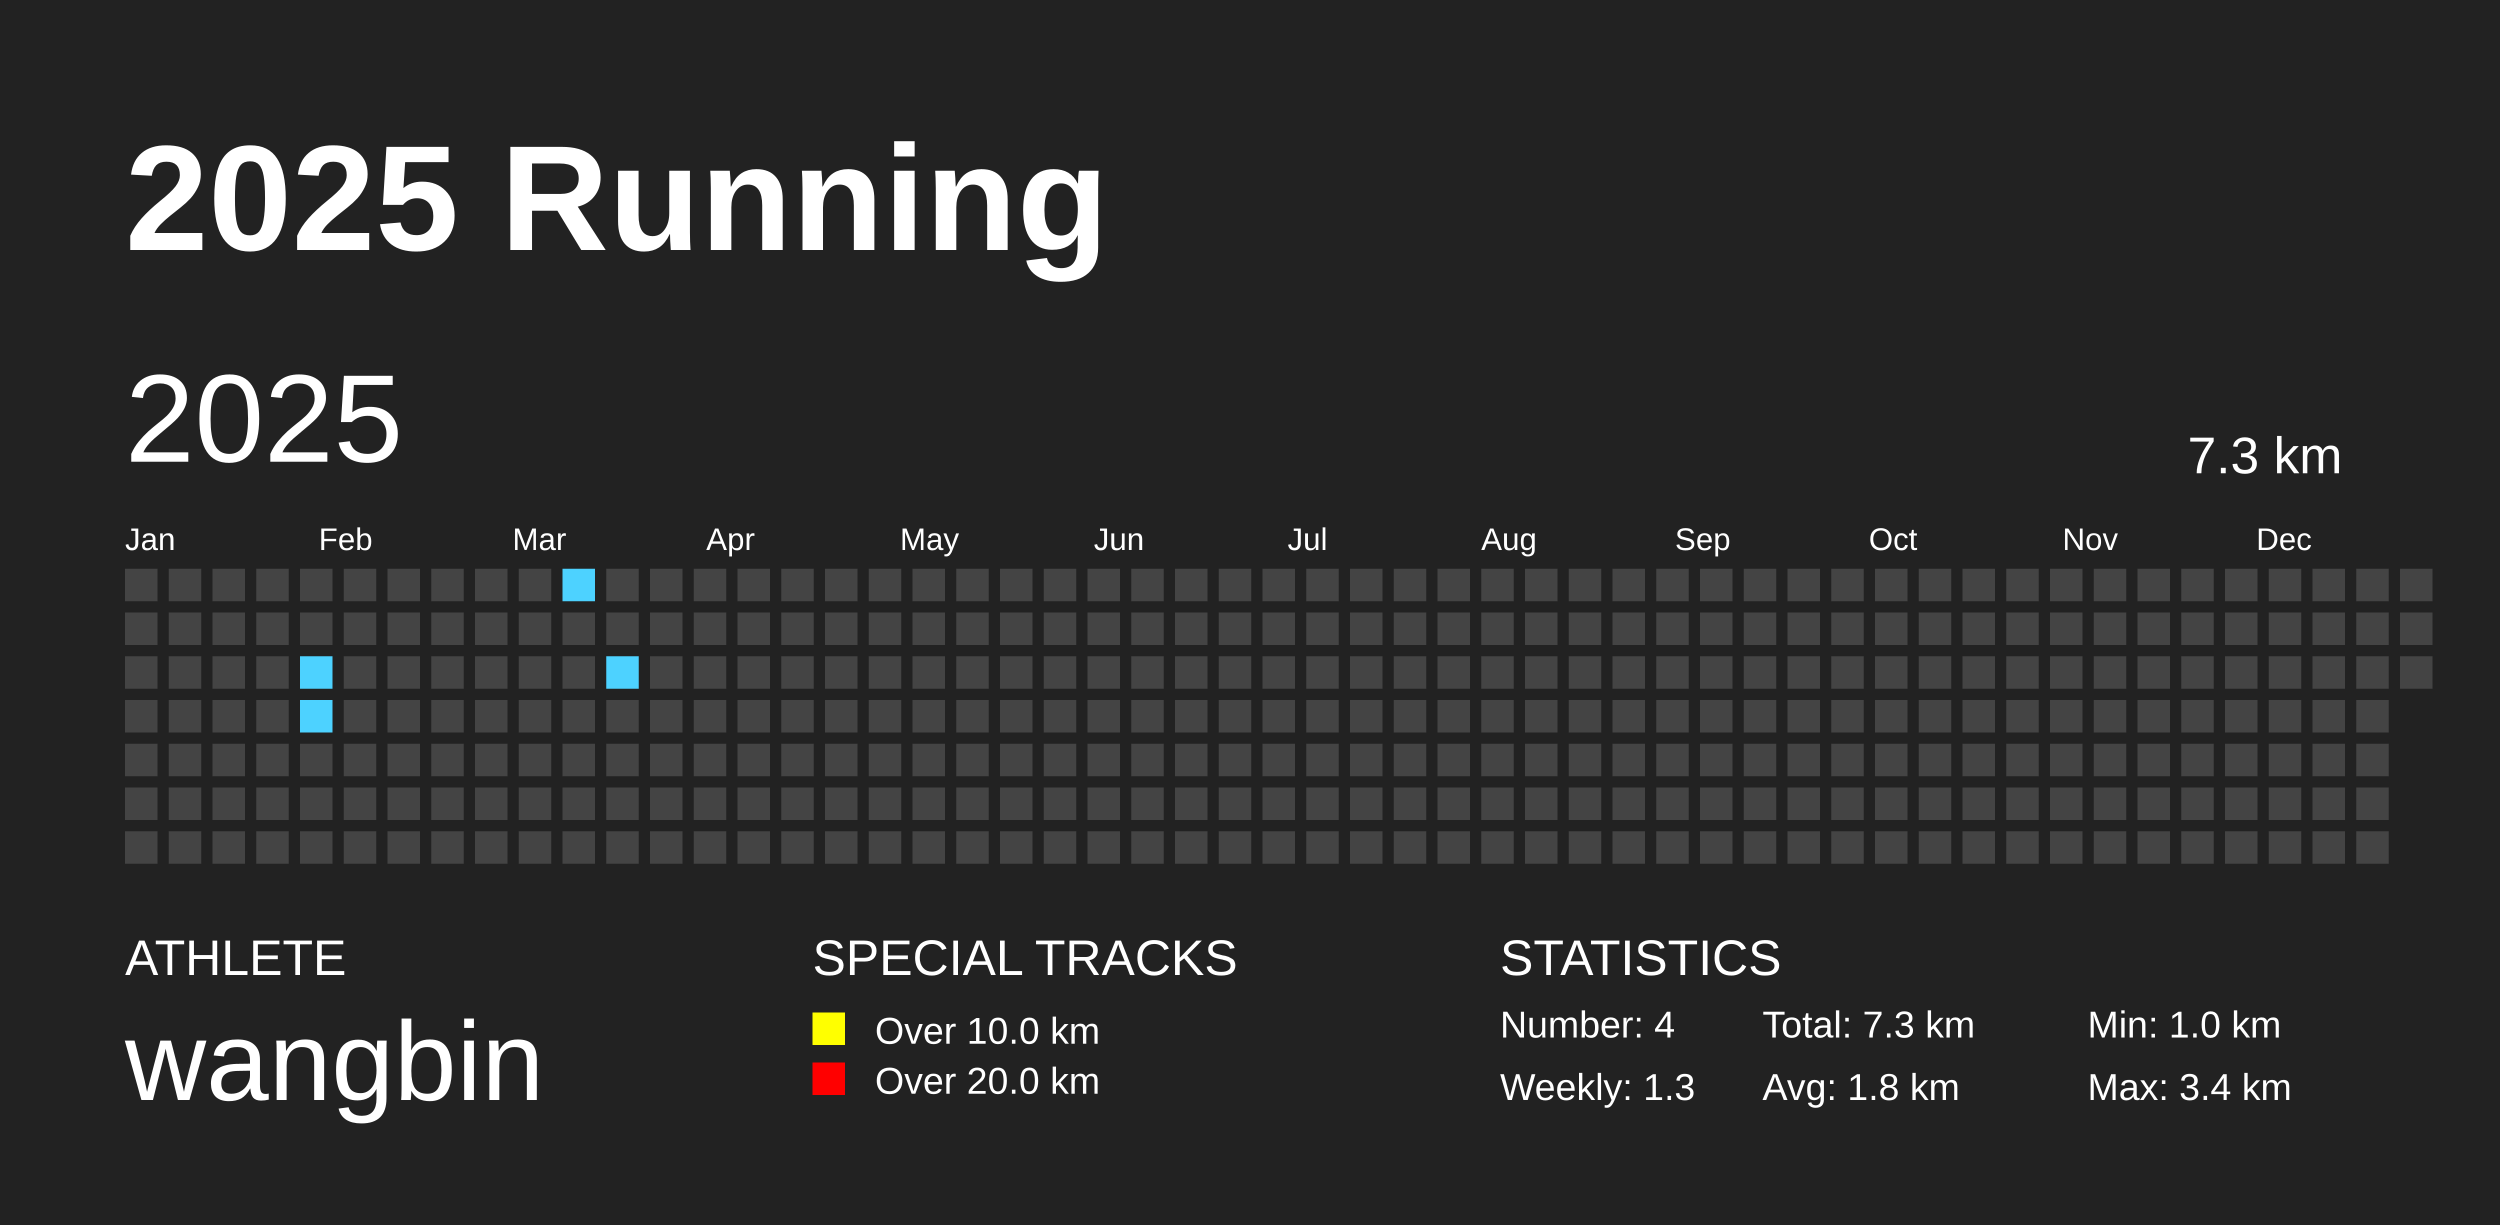
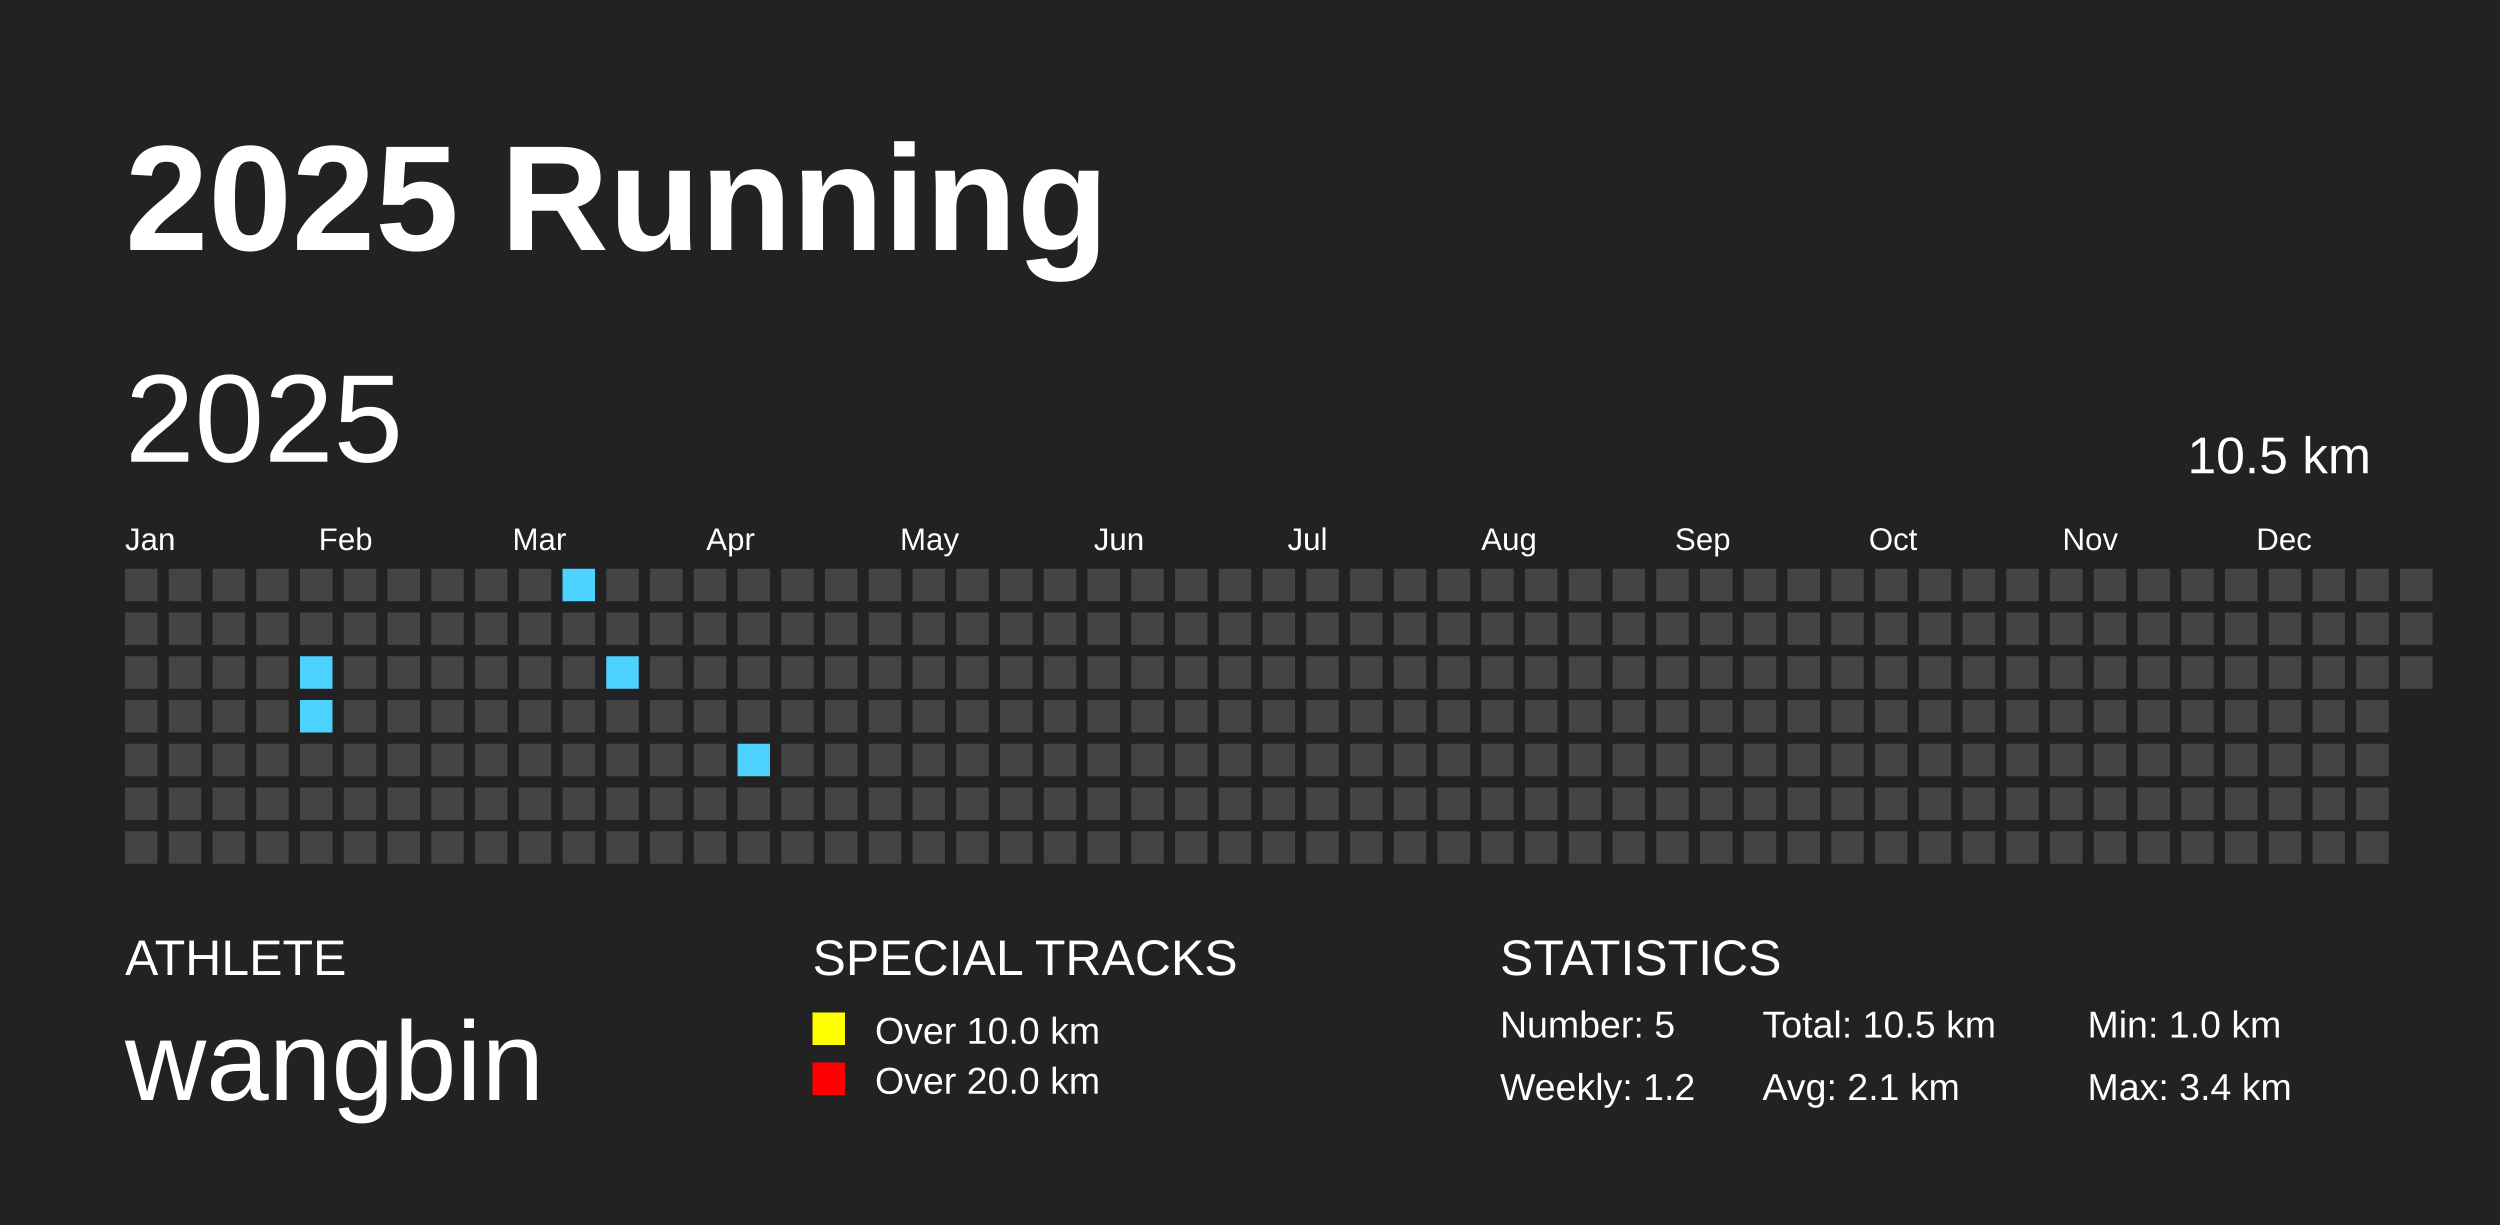
<svg xmlns="http://www.w3.org/2000/svg" baseProfile="full" height="98mm" version="1.1" viewBox="0,0,200,98" width="200mm">
  <defs />
  <rect fill="#222222" height="98" width="200" x="0" y="0" />
  <text fill="#FFFFFF" style="font-size:12px; font-family:Arial; font-weight:bold;" x="10" y="20">2025 Running</text>
  <text fill="#FFFFFF" style="font-size:4px; font-family:Arial" x="10" y="78">ATHLETE</text>
  <text fill="#FFFFFF" style="font-size:9px; font-family:Arial" x="10" y="88">wangbin</text>
  <text fill="#FFFFFF" style="font-size:4px; font-family:Arial" x="65" y="78">SPECIAL TRACKS</text>
  <rect fill="yellow" height="2.6" width="2.6" x="65" y="81" />
  <text fill="#FFFFFF" style="font-size:3px; font-family:Arial" x="70" y="83.5">Over 10.0 km</text>
  <rect fill="red" height="2.6" width="2.6" x="65" y="85" />
  <text fill="#FFFFFF" style="font-size:3px; font-family:Arial" x="70" y="87.5">Over 20.0 km</text>
  <text fill="#FFFFFF" style="font-size:4px; font-family:Arial" x="120" y="78">STATISTICS</text>
-   <text fill="#FFFFFF" style="font-size:3px; font-family:Arial" x="120" y="83">Number: 4</text>
-   <text fill="#FFFFFF" style="font-size:3px; font-family:Arial" x="120" y="88">Weekly: 1.3</text>
-   <text fill="#FFFFFF" style="font-size:3px; font-family:Arial" x="141" y="83">Total: 7.3 km</text>
-   <text fill="#FFFFFF" style="font-size:3px; font-family:Arial" x="141" y="88">Avg: 1.8 km</text>
+   <text fill="#FFFFFF" style="font-size:3px; font-family:Arial" x="120" y="83">Number: 5</text>
+   <text fill="#FFFFFF" style="font-size:3px; font-family:Arial" x="120" y="88">Weekly: 1.2</text>
+   <text fill="#FFFFFF" style="font-size:3px; font-family:Arial" x="141" y="83">Total: 10.5 km</text>
+   <text fill="#FFFFFF" style="font-size:3px; font-family:Arial" x="141" y="88">Avg: 2.1 km</text>
  <text fill="#FFFFFF" style="font-size:3px; font-family:Arial" x="167" y="83">Min: 1.0 km</text>
  <text fill="#FFFFFF" style="font-size:3px; font-family:Arial" x="167" y="88">Max: 3.4 km</text>
  <text dominant-baseline="hanging" fill="#FFFFFF" style="font-size:10.0px; font-family:Arial;" x="10" y="30">2025</text>
-   <text dominant-baseline="hanging" fill="#FFFFFF" style="font-size:4.125px; font-family:Arial;" x="175" y="35">7.3 km</text>
+   <text dominant-baseline="hanging" fill="#FFFFFF" style="font-size:4.125px; font-family:Arial;" x="175" y="35">10.5 km</text>
  <text fill="#FFFFFF" style="font-size:2.5px; font-family:Arial" x="10.0" y="44">Jan</text>
  <text fill="#FFFFFF" style="font-size:2.5px; font-family:Arial" x="25.5" y="44">Feb</text>
  <text fill="#FFFFFF" style="font-size:2.5px; font-family:Arial" x="41.0" y="44">Mar</text>
  <text fill="#FFFFFF" style="font-size:2.5px; font-family:Arial" x="56.5" y="44">Apr</text>
  <text fill="#FFFFFF" style="font-size:2.5px; font-family:Arial" x="72.0" y="44">May</text>
  <text fill="#FFFFFF" style="font-size:2.5px; font-family:Arial" x="87.5" y="44">Jun</text>
  <text fill="#FFFFFF" style="font-size:2.5px; font-family:Arial" x="103.0" y="44">Jul</text>
  <text fill="#FFFFFF" style="font-size:2.5px; font-family:Arial" x="118.5" y="44">Aug</text>
  <text fill="#FFFFFF" style="font-size:2.5px; font-family:Arial" x="134.0" y="44">Sep</text>
  <text fill="#FFFFFF" style="font-size:2.5px; font-family:Arial" x="149.5" y="44">Oct</text>
  <text fill="#FFFFFF" style="font-size:2.5px; font-family:Arial" x="165.0" y="44">Nov</text>
  <text fill="#FFFFFF" style="font-size:2.5px; font-family:Arial" x="180.5" y="44">Dec</text>
  <rect fill="#444444" height="2.6" width="2.6" x="10.0" y="45.5" />
  <rect fill="#444444" height="2.6" width="2.6" x="10.0" y="49.0" />
  <rect fill="#444444" height="2.6" width="2.6" x="10.0" y="52.5" />
  <rect fill="#444444" height="2.6" width="2.6" x="10.0" y="56.0" />
  <rect fill="#444444" height="2.6" width="2.6" x="10.0" y="59.5" />
  <rect fill="#444444" height="2.6" width="2.6" x="10.0" y="63.0" />
  <rect fill="#444444" height="2.6" width="2.6" x="10.0" y="66.5" />
  <rect fill="#444444" height="2.6" width="2.6" x="13.5" y="45.5" />
  <rect fill="#444444" height="2.6" width="2.6" x="13.5" y="49.0" />
  <rect fill="#444444" height="2.6" width="2.6" x="13.5" y="52.5" />
  <rect fill="#444444" height="2.6" width="2.6" x="13.5" y="56.0" />
  <rect fill="#444444" height="2.6" width="2.6" x="13.5" y="59.5" />
  <rect fill="#444444" height="2.6" width="2.6" x="13.5" y="63.0" />
  <rect fill="#444444" height="2.6" width="2.6" x="13.5" y="66.5" />
  <rect fill="#444444" height="2.6" width="2.6" x="17.0" y="45.5" />
  <rect fill="#444444" height="2.6" width="2.6" x="17.0" y="49.0" />
  <rect fill="#444444" height="2.6" width="2.6" x="17.0" y="52.5" />
  <rect fill="#444444" height="2.6" width="2.6" x="17.0" y="56.0" />
  <rect fill="#444444" height="2.6" width="2.6" x="17.0" y="59.5" />
  <rect fill="#444444" height="2.6" width="2.6" x="17.0" y="63.0" />
  <rect fill="#444444" height="2.6" width="2.6" x="17.0" y="66.5" />
  <rect fill="#444444" height="2.6" width="2.6" x="20.5" y="45.5" />
  <rect fill="#444444" height="2.6" width="2.6" x="20.5" y="49.0" />
  <rect fill="#444444" height="2.6" width="2.6" x="20.5" y="52.5" />
  <rect fill="#444444" height="2.6" width="2.6" x="20.5" y="56.0" />
  <rect fill="#444444" height="2.6" width="2.6" x="20.5" y="59.5" />
  <rect fill="#444444" height="2.6" width="2.6" x="20.5" y="63.0" />
  <rect fill="#444444" height="2.6" width="2.6" x="20.5" y="66.5" />
  <rect fill="#444444" height="2.6" width="2.6" x="24.0" y="45.5" />
  <rect fill="#444444" height="2.6" width="2.6" x="24.0" y="49.0" />
  <rect fill="#4DD2FF" height="2.6" width="2.6" x="24.0" y="52.5" />
  <rect fill="#4DD2FF" height="2.6" width="2.6" x="24.0" y="56.0" />
  <rect fill="#444444" height="2.6" width="2.6" x="24.0" y="59.5" />
  <rect fill="#444444" height="2.6" width="2.6" x="24.0" y="63.0" />
  <rect fill="#444444" height="2.6" width="2.6" x="24.0" y="66.5" />
  <rect fill="#444444" height="2.6" width="2.6" x="27.5" y="45.5" />
  <rect fill="#444444" height="2.6" width="2.6" x="27.5" y="49.0" />
  <rect fill="#444444" height="2.6" width="2.6" x="27.5" y="52.5" />
  <rect fill="#444444" height="2.6" width="2.6" x="27.5" y="56.0" />
  <rect fill="#444444" height="2.6" width="2.6" x="27.5" y="59.5" />
  <rect fill="#444444" height="2.6" width="2.6" x="27.5" y="63.0" />
  <rect fill="#444444" height="2.6" width="2.6" x="27.5" y="66.5" />
  <rect fill="#444444" height="2.6" width="2.6" x="31.0" y="45.5" />
  <rect fill="#444444" height="2.6" width="2.6" x="31.0" y="49.0" />
  <rect fill="#444444" height="2.6" width="2.6" x="31.0" y="52.5" />
  <rect fill="#444444" height="2.6" width="2.6" x="31.0" y="56.0" />
  <rect fill="#444444" height="2.6" width="2.6" x="31.0" y="59.5" />
  <rect fill="#444444" height="2.6" width="2.6" x="31.0" y="63.0" />
  <rect fill="#444444" height="2.6" width="2.6" x="31.0" y="66.5" />
  <rect fill="#444444" height="2.6" width="2.6" x="34.5" y="45.5" />
  <rect fill="#444444" height="2.6" width="2.6" x="34.5" y="49.0" />
  <rect fill="#444444" height="2.6" width="2.6" x="34.5" y="52.5" />
  <rect fill="#444444" height="2.6" width="2.6" x="34.5" y="56.0" />
  <rect fill="#444444" height="2.6" width="2.6" x="34.5" y="59.5" />
  <rect fill="#444444" height="2.6" width="2.6" x="34.5" y="63.0" />
  <rect fill="#444444" height="2.6" width="2.6" x="34.5" y="66.5" />
  <rect fill="#444444" height="2.6" width="2.6" x="38.0" y="45.5" />
  <rect fill="#444444" height="2.6" width="2.6" x="38.0" y="49.0" />
  <rect fill="#444444" height="2.6" width="2.6" x="38.0" y="52.5" />
  <rect fill="#444444" height="2.6" width="2.6" x="38.0" y="56.0" />
  <rect fill="#444444" height="2.6" width="2.6" x="38.0" y="59.5" />
  <rect fill="#444444" height="2.6" width="2.6" x="38.0" y="63.0" />
  <rect fill="#444444" height="2.6" width="2.6" x="38.0" y="66.5" />
  <rect fill="#444444" height="2.6" width="2.6" x="41.5" y="45.5" />
  <rect fill="#444444" height="2.6" width="2.6" x="41.5" y="49.0" />
  <rect fill="#444444" height="2.6" width="2.6" x="41.5" y="52.5" />
  <rect fill="#444444" height="2.6" width="2.6" x="41.5" y="56.0" />
  <rect fill="#444444" height="2.6" width="2.6" x="41.5" y="59.5" />
  <rect fill="#444444" height="2.6" width="2.6" x="41.5" y="63.0" />
  <rect fill="#444444" height="2.6" width="2.6" x="41.5" y="66.5" />
  <rect fill="#4DD2FF" height="2.6" width="2.6" x="45.0" y="45.5" />
  <rect fill="#444444" height="2.6" width="2.6" x="45.0" y="49.0" />
  <rect fill="#444444" height="2.6" width="2.6" x="45.0" y="52.5" />
  <rect fill="#444444" height="2.6" width="2.6" x="45.0" y="56.0" />
  <rect fill="#444444" height="2.6" width="2.6" x="45.0" y="59.5" />
  <rect fill="#444444" height="2.6" width="2.6" x="45.0" y="63.0" />
  <rect fill="#444444" height="2.6" width="2.6" x="45.0" y="66.5" />
  <rect fill="#444444" height="2.6" width="2.6" x="48.5" y="45.5" />
  <rect fill="#444444" height="2.6" width="2.6" x="48.5" y="49.0" />
  <rect fill="#4DD2FF" height="2.6" width="2.6" x="48.5" y="52.5" />
  <rect fill="#444444" height="2.6" width="2.6" x="48.5" y="56.0" />
  <rect fill="#444444" height="2.6" width="2.6" x="48.5" y="59.5" />
  <rect fill="#444444" height="2.6" width="2.6" x="48.5" y="63.0" />
  <rect fill="#444444" height="2.6" width="2.6" x="48.5" y="66.5" />
  <rect fill="#444444" height="2.6" width="2.6" x="52.0" y="45.5" />
  <rect fill="#444444" height="2.6" width="2.6" x="52.0" y="49.0" />
  <rect fill="#444444" height="2.6" width="2.6" x="52.0" y="52.5" />
  <rect fill="#444444" height="2.6" width="2.6" x="52.0" y="56.0" />
  <rect fill="#444444" height="2.6" width="2.6" x="52.0" y="59.5" />
  <rect fill="#444444" height="2.6" width="2.6" x="52.0" y="63.0" />
  <rect fill="#444444" height="2.6" width="2.6" x="52.0" y="66.5" />
  <rect fill="#444444" height="2.6" width="2.6" x="55.5" y="45.5" />
  <rect fill="#444444" height="2.6" width="2.6" x="55.5" y="49.0" />
  <rect fill="#444444" height="2.6" width="2.6" x="55.5" y="52.5" />
  <rect fill="#444444" height="2.6" width="2.6" x="55.5" y="56.0" />
  <rect fill="#444444" height="2.6" width="2.6" x="55.5" y="59.5" />
  <rect fill="#444444" height="2.6" width="2.6" x="55.5" y="63.0" />
  <rect fill="#444444" height="2.6" width="2.6" x="55.5" y="66.5" />
  <rect fill="#444444" height="2.6" width="2.6" x="59.0" y="45.5" />
  <rect fill="#444444" height="2.6" width="2.6" x="59.0" y="49.0" />
  <rect fill="#444444" height="2.6" width="2.6" x="59.0" y="52.5" />
  <rect fill="#444444" height="2.6" width="2.6" x="59.0" y="56.0" />
-   <rect fill="#444444" height="2.6" width="2.6" x="59.0" y="59.5" />
+   <rect fill="#4DD2FF" height="2.6" width="2.6" x="59.0" y="59.5" />
  <rect fill="#444444" height="2.6" width="2.6" x="59.0" y="63.0" />
  <rect fill="#444444" height="2.6" width="2.6" x="59.0" y="66.5" />
  <rect fill="#444444" height="2.6" width="2.6" x="62.5" y="45.5" />
  <rect fill="#444444" height="2.6" width="2.6" x="62.5" y="49.0" />
  <rect fill="#444444" height="2.6" width="2.6" x="62.5" y="52.5" />
  <rect fill="#444444" height="2.6" width="2.6" x="62.5" y="56.0" />
  <rect fill="#444444" height="2.6" width="2.6" x="62.5" y="59.5" />
  <rect fill="#444444" height="2.6" width="2.6" x="62.5" y="63.0" />
  <rect fill="#444444" height="2.6" width="2.6" x="62.5" y="66.5" />
  <rect fill="#444444" height="2.6" width="2.6" x="66.0" y="45.5" />
  <rect fill="#444444" height="2.6" width="2.6" x="66.0" y="49.0" />
  <rect fill="#444444" height="2.6" width="2.6" x="66.0" y="52.5" />
  <rect fill="#444444" height="2.6" width="2.6" x="66.0" y="56.0" />
  <rect fill="#444444" height="2.6" width="2.6" x="66.0" y="59.5" />
  <rect fill="#444444" height="2.6" width="2.6" x="66.0" y="63.0" />
  <rect fill="#444444" height="2.6" width="2.6" x="66.0" y="66.5" />
  <rect fill="#444444" height="2.6" width="2.6" x="69.5" y="45.5" />
  <rect fill="#444444" height="2.6" width="2.6" x="69.5" y="49.0" />
  <rect fill="#444444" height="2.6" width="2.6" x="69.5" y="52.5" />
  <rect fill="#444444" height="2.6" width="2.6" x="69.5" y="56.0" />
  <rect fill="#444444" height="2.6" width="2.6" x="69.5" y="59.5" />
  <rect fill="#444444" height="2.6" width="2.6" x="69.5" y="63.0" />
  <rect fill="#444444" height="2.6" width="2.6" x="69.5" y="66.5" />
  <rect fill="#444444" height="2.6" width="2.6" x="73.0" y="45.5" />
  <rect fill="#444444" height="2.6" width="2.6" x="73.0" y="49.0" />
  <rect fill="#444444" height="2.6" width="2.6" x="73.0" y="52.5" />
  <rect fill="#444444" height="2.6" width="2.6" x="73.0" y="56.0" />
  <rect fill="#444444" height="2.6" width="2.6" x="73.0" y="59.5" />
  <rect fill="#444444" height="2.6" width="2.6" x="73.0" y="63.0" />
  <rect fill="#444444" height="2.6" width="2.6" x="73.0" y="66.5" />
  <rect fill="#444444" height="2.6" width="2.6" x="76.5" y="45.5" />
  <rect fill="#444444" height="2.6" width="2.6" x="76.5" y="49.0" />
  <rect fill="#444444" height="2.6" width="2.6" x="76.5" y="52.5" />
  <rect fill="#444444" height="2.6" width="2.6" x="76.5" y="56.0" />
  <rect fill="#444444" height="2.6" width="2.6" x="76.5" y="59.5" />
  <rect fill="#444444" height="2.6" width="2.6" x="76.5" y="63.0" />
  <rect fill="#444444" height="2.6" width="2.6" x="76.5" y="66.5" />
  <rect fill="#444444" height="2.6" width="2.6" x="80.0" y="45.5" />
  <rect fill="#444444" height="2.6" width="2.6" x="80.0" y="49.0" />
  <rect fill="#444444" height="2.6" width="2.6" x="80.0" y="52.5" />
  <rect fill="#444444" height="2.6" width="2.6" x="80.0" y="56.0" />
  <rect fill="#444444" height="2.6" width="2.6" x="80.0" y="59.5" />
  <rect fill="#444444" height="2.6" width="2.6" x="80.0" y="63.0" />
  <rect fill="#444444" height="2.6" width="2.6" x="80.0" y="66.5" />
  <rect fill="#444444" height="2.6" width="2.6" x="83.5" y="45.5" />
  <rect fill="#444444" height="2.6" width="2.6" x="83.5" y="49.0" />
  <rect fill="#444444" height="2.6" width="2.6" x="83.5" y="52.5" />
  <rect fill="#444444" height="2.6" width="2.6" x="83.5" y="56.0" />
  <rect fill="#444444" height="2.6" width="2.6" x="83.5" y="59.5" />
  <rect fill="#444444" height="2.6" width="2.6" x="83.5" y="63.0" />
  <rect fill="#444444" height="2.6" width="2.6" x="83.5" y="66.5" />
  <rect fill="#444444" height="2.6" width="2.6" x="87.0" y="45.5" />
  <rect fill="#444444" height="2.6" width="2.6" x="87.0" y="49.0" />
  <rect fill="#444444" height="2.6" width="2.6" x="87.0" y="52.5" />
  <rect fill="#444444" height="2.6" width="2.6" x="87.0" y="56.0" />
  <rect fill="#444444" height="2.6" width="2.6" x="87.0" y="59.5" />
  <rect fill="#444444" height="2.6" width="2.6" x="87.0" y="63.0" />
  <rect fill="#444444" height="2.6" width="2.6" x="87.0" y="66.5" />
  <rect fill="#444444" height="2.6" width="2.6" x="90.5" y="45.5" />
  <rect fill="#444444" height="2.6" width="2.6" x="90.5" y="49.0" />
  <rect fill="#444444" height="2.6" width="2.6" x="90.5" y="52.5" />
  <rect fill="#444444" height="2.6" width="2.6" x="90.5" y="56.0" />
  <rect fill="#444444" height="2.6" width="2.6" x="90.5" y="59.5" />
  <rect fill="#444444" height="2.6" width="2.6" x="90.5" y="63.0" />
  <rect fill="#444444" height="2.6" width="2.6" x="90.5" y="66.5" />
  <rect fill="#444444" height="2.6" width="2.6" x="94.0" y="45.5" />
  <rect fill="#444444" height="2.6" width="2.6" x="94.0" y="49.0" />
  <rect fill="#444444" height="2.6" width="2.6" x="94.0" y="52.5" />
  <rect fill="#444444" height="2.6" width="2.6" x="94.0" y="56.0" />
  <rect fill="#444444" height="2.6" width="2.6" x="94.0" y="59.5" />
  <rect fill="#444444" height="2.6" width="2.6" x="94.0" y="63.0" />
  <rect fill="#444444" height="2.6" width="2.6" x="94.0" y="66.5" />
  <rect fill="#444444" height="2.6" width="2.6" x="97.5" y="45.5" />
  <rect fill="#444444" height="2.6" width="2.6" x="97.5" y="49.0" />
  <rect fill="#444444" height="2.6" width="2.6" x="97.5" y="52.5" />
  <rect fill="#444444" height="2.6" width="2.6" x="97.5" y="56.0" />
  <rect fill="#444444" height="2.6" width="2.6" x="97.5" y="59.5" />
  <rect fill="#444444" height="2.6" width="2.6" x="97.5" y="63.0" />
  <rect fill="#444444" height="2.6" width="2.6" x="97.5" y="66.5" />
  <rect fill="#444444" height="2.6" width="2.6" x="101.0" y="45.5" />
  <rect fill="#444444" height="2.6" width="2.6" x="101.0" y="49.0" />
  <rect fill="#444444" height="2.6" width="2.6" x="101.0" y="52.5" />
  <rect fill="#444444" height="2.6" width="2.6" x="101.0" y="56.0" />
  <rect fill="#444444" height="2.6" width="2.6" x="101.0" y="59.5" />
  <rect fill="#444444" height="2.6" width="2.6" x="101.0" y="63.0" />
  <rect fill="#444444" height="2.6" width="2.6" x="101.0" y="66.5" />
  <rect fill="#444444" height="2.6" width="2.6" x="104.5" y="45.5" />
  <rect fill="#444444" height="2.6" width="2.6" x="104.5" y="49.0" />
  <rect fill="#444444" height="2.6" width="2.6" x="104.5" y="52.5" />
  <rect fill="#444444" height="2.6" width="2.6" x="104.5" y="56.0" />
  <rect fill="#444444" height="2.6" width="2.6" x="104.5" y="59.5" />
  <rect fill="#444444" height="2.6" width="2.6" x="104.5" y="63.0" />
  <rect fill="#444444" height="2.6" width="2.6" x="104.5" y="66.5" />
  <rect fill="#444444" height="2.6" width="2.6" x="108.0" y="45.5" />
  <rect fill="#444444" height="2.6" width="2.6" x="108.0" y="49.0" />
  <rect fill="#444444" height="2.6" width="2.6" x="108.0" y="52.5" />
  <rect fill="#444444" height="2.6" width="2.6" x="108.0" y="56.0" />
  <rect fill="#444444" height="2.6" width="2.6" x="108.0" y="59.5" />
  <rect fill="#444444" height="2.6" width="2.6" x="108.0" y="63.0" />
  <rect fill="#444444" height="2.6" width="2.6" x="108.0" y="66.5" />
  <rect fill="#444444" height="2.6" width="2.6" x="111.5" y="45.5" />
  <rect fill="#444444" height="2.6" width="2.6" x="111.5" y="49.0" />
  <rect fill="#444444" height="2.6" width="2.6" x="111.5" y="52.5" />
  <rect fill="#444444" height="2.6" width="2.6" x="111.5" y="56.0" />
  <rect fill="#444444" height="2.6" width="2.6" x="111.5" y="59.5" />
  <rect fill="#444444" height="2.6" width="2.6" x="111.5" y="63.0" />
  <rect fill="#444444" height="2.6" width="2.6" x="111.5" y="66.5" />
  <rect fill="#444444" height="2.6" width="2.6" x="115.0" y="45.5" />
  <rect fill="#444444" height="2.6" width="2.6" x="115.0" y="49.0" />
  <rect fill="#444444" height="2.6" width="2.6" x="115.0" y="52.5" />
  <rect fill="#444444" height="2.6" width="2.6" x="115.0" y="56.0" />
  <rect fill="#444444" height="2.6" width="2.6" x="115.0" y="59.5" />
  <rect fill="#444444" height="2.6" width="2.6" x="115.0" y="63.0" />
  <rect fill="#444444" height="2.6" width="2.6" x="115.0" y="66.5" />
  <rect fill="#444444" height="2.6" width="2.6" x="118.5" y="45.5" />
  <rect fill="#444444" height="2.6" width="2.6" x="118.5" y="49.0" />
  <rect fill="#444444" height="2.6" width="2.6" x="118.5" y="52.5" />
  <rect fill="#444444" height="2.6" width="2.6" x="118.5" y="56.0" />
  <rect fill="#444444" height="2.6" width="2.6" x="118.5" y="59.5" />
  <rect fill="#444444" height="2.6" width="2.6" x="118.5" y="63.0" />
  <rect fill="#444444" height="2.6" width="2.6" x="118.5" y="66.5" />
  <rect fill="#444444" height="2.6" width="2.6" x="122.0" y="45.5" />
  <rect fill="#444444" height="2.6" width="2.6" x="122.0" y="49.0" />
  <rect fill="#444444" height="2.6" width="2.6" x="122.0" y="52.5" />
  <rect fill="#444444" height="2.6" width="2.6" x="122.0" y="56.0" />
  <rect fill="#444444" height="2.6" width="2.6" x="122.0" y="59.5" />
  <rect fill="#444444" height="2.6" width="2.6" x="122.0" y="63.0" />
  <rect fill="#444444" height="2.6" width="2.6" x="122.0" y="66.5" />
  <rect fill="#444444" height="2.6" width="2.6" x="125.5" y="45.5" />
  <rect fill="#444444" height="2.6" width="2.6" x="125.5" y="49.0" />
  <rect fill="#444444" height="2.6" width="2.6" x="125.5" y="52.5" />
  <rect fill="#444444" height="2.6" width="2.6" x="125.5" y="56.0" />
  <rect fill="#444444" height="2.6" width="2.6" x="125.5" y="59.5" />
  <rect fill="#444444" height="2.6" width="2.6" x="125.5" y="63.0" />
  <rect fill="#444444" height="2.6" width="2.6" x="125.5" y="66.5" />
  <rect fill="#444444" height="2.6" width="2.6" x="129.0" y="45.5" />
  <rect fill="#444444" height="2.6" width="2.6" x="129.0" y="49.0" />
  <rect fill="#444444" height="2.6" width="2.6" x="129.0" y="52.5" />
  <rect fill="#444444" height="2.6" width="2.6" x="129.0" y="56.0" />
  <rect fill="#444444" height="2.6" width="2.6" x="129.0" y="59.5" />
  <rect fill="#444444" height="2.6" width="2.6" x="129.0" y="63.0" />
  <rect fill="#444444" height="2.6" width="2.6" x="129.0" y="66.5" />
  <rect fill="#444444" height="2.6" width="2.6" x="132.5" y="45.5" />
  <rect fill="#444444" height="2.6" width="2.6" x="132.5" y="49.0" />
  <rect fill="#444444" height="2.6" width="2.6" x="132.5" y="52.5" />
  <rect fill="#444444" height="2.6" width="2.6" x="132.5" y="56.0" />
  <rect fill="#444444" height="2.6" width="2.6" x="132.5" y="59.5" />
  <rect fill="#444444" height="2.6" width="2.6" x="132.5" y="63.0" />
  <rect fill="#444444" height="2.6" width="2.6" x="132.5" y="66.5" />
  <rect fill="#444444" height="2.6" width="2.6" x="136.0" y="45.5" />
  <rect fill="#444444" height="2.6" width="2.6" x="136.0" y="49.0" />
  <rect fill="#444444" height="2.6" width="2.6" x="136.0" y="52.5" />
  <rect fill="#444444" height="2.6" width="2.6" x="136.0" y="56.0" />
  <rect fill="#444444" height="2.6" width="2.6" x="136.0" y="59.5" />
  <rect fill="#444444" height="2.6" width="2.6" x="136.0" y="63.0" />
  <rect fill="#444444" height="2.6" width="2.6" x="136.0" y="66.5" />
  <rect fill="#444444" height="2.6" width="2.6" x="139.5" y="45.5" />
  <rect fill="#444444" height="2.6" width="2.6" x="139.5" y="49.0" />
  <rect fill="#444444" height="2.6" width="2.6" x="139.5" y="52.5" />
  <rect fill="#444444" height="2.6" width="2.6" x="139.5" y="56.0" />
  <rect fill="#444444" height="2.6" width="2.6" x="139.5" y="59.5" />
  <rect fill="#444444" height="2.6" width="2.6" x="139.5" y="63.0" />
  <rect fill="#444444" height="2.6" width="2.6" x="139.5" y="66.5" />
  <rect fill="#444444" height="2.6" width="2.6" x="143.0" y="45.5" />
  <rect fill="#444444" height="2.6" width="2.6" x="143.0" y="49.0" />
  <rect fill="#444444" height="2.6" width="2.6" x="143.0" y="52.5" />
  <rect fill="#444444" height="2.6" width="2.6" x="143.0" y="56.0" />
  <rect fill="#444444" height="2.6" width="2.6" x="143.0" y="59.5" />
  <rect fill="#444444" height="2.6" width="2.6" x="143.0" y="63.0" />
  <rect fill="#444444" height="2.6" width="2.6" x="143.0" y="66.5" />
  <rect fill="#444444" height="2.6" width="2.6" x="146.5" y="45.5" />
  <rect fill="#444444" height="2.6" width="2.6" x="146.5" y="49.0" />
  <rect fill="#444444" height="2.6" width="2.6" x="146.5" y="52.5" />
  <rect fill="#444444" height="2.6" width="2.6" x="146.5" y="56.0" />
  <rect fill="#444444" height="2.6" width="2.6" x="146.5" y="59.5" />
  <rect fill="#444444" height="2.6" width="2.6" x="146.5" y="63.0" />
  <rect fill="#444444" height="2.6" width="2.6" x="146.5" y="66.5" />
  <rect fill="#444444" height="2.6" width="2.6" x="150.0" y="45.5" />
  <rect fill="#444444" height="2.6" width="2.6" x="150.0" y="49.0" />
  <rect fill="#444444" height="2.6" width="2.6" x="150.0" y="52.5" />
  <rect fill="#444444" height="2.6" width="2.6" x="150.0" y="56.0" />
  <rect fill="#444444" height="2.6" width="2.6" x="150.0" y="59.5" />
  <rect fill="#444444" height="2.6" width="2.6" x="150.0" y="63.0" />
  <rect fill="#444444" height="2.6" width="2.6" x="150.0" y="66.5" />
  <rect fill="#444444" height="2.6" width="2.6" x="153.5" y="45.5" />
  <rect fill="#444444" height="2.6" width="2.6" x="153.5" y="49.0" />
  <rect fill="#444444" height="2.6" width="2.6" x="153.5" y="52.5" />
  <rect fill="#444444" height="2.6" width="2.6" x="153.5" y="56.0" />
  <rect fill="#444444" height="2.6" width="2.6" x="153.5" y="59.5" />
  <rect fill="#444444" height="2.6" width="2.6" x="153.5" y="63.0" />
  <rect fill="#444444" height="2.6" width="2.6" x="153.5" y="66.5" />
  <rect fill="#444444" height="2.6" width="2.6" x="157.0" y="45.5" />
  <rect fill="#444444" height="2.6" width="2.6" x="157.0" y="49.0" />
  <rect fill="#444444" height="2.6" width="2.6" x="157.0" y="52.5" />
  <rect fill="#444444" height="2.6" width="2.6" x="157.0" y="56.0" />
  <rect fill="#444444" height="2.6" width="2.6" x="157.0" y="59.5" />
  <rect fill="#444444" height="2.6" width="2.6" x="157.0" y="63.0" />
  <rect fill="#444444" height="2.6" width="2.6" x="157.0" y="66.5" />
  <rect fill="#444444" height="2.6" width="2.6" x="160.5" y="45.5" />
  <rect fill="#444444" height="2.6" width="2.6" x="160.5" y="49.0" />
  <rect fill="#444444" height="2.6" width="2.6" x="160.5" y="52.5" />
  <rect fill="#444444" height="2.6" width="2.6" x="160.5" y="56.0" />
  <rect fill="#444444" height="2.6" width="2.6" x="160.5" y="59.5" />
  <rect fill="#444444" height="2.6" width="2.6" x="160.5" y="63.0" />
  <rect fill="#444444" height="2.6" width="2.6" x="160.5" y="66.5" />
  <rect fill="#444444" height="2.6" width="2.6" x="164.0" y="45.5" />
  <rect fill="#444444" height="2.6" width="2.6" x="164.0" y="49.0" />
  <rect fill="#444444" height="2.6" width="2.6" x="164.0" y="52.5" />
  <rect fill="#444444" height="2.6" width="2.6" x="164.0" y="56.0" />
  <rect fill="#444444" height="2.6" width="2.6" x="164.0" y="59.5" />
  <rect fill="#444444" height="2.6" width="2.6" x="164.0" y="63.0" />
  <rect fill="#444444" height="2.6" width="2.6" x="164.0" y="66.5" />
  <rect fill="#444444" height="2.6" width="2.6" x="167.5" y="45.5" />
  <rect fill="#444444" height="2.6" width="2.6" x="167.5" y="49.0" />
  <rect fill="#444444" height="2.6" width="2.6" x="167.5" y="52.5" />
  <rect fill="#444444" height="2.6" width="2.6" x="167.5" y="56.0" />
  <rect fill="#444444" height="2.6" width="2.6" x="167.5" y="59.5" />
  <rect fill="#444444" height="2.6" width="2.6" x="167.5" y="63.0" />
  <rect fill="#444444" height="2.6" width="2.6" x="167.5" y="66.5" />
  <rect fill="#444444" height="2.6" width="2.6" x="171.0" y="45.5" />
  <rect fill="#444444" height="2.6" width="2.6" x="171.0" y="49.0" />
  <rect fill="#444444" height="2.6" width="2.6" x="171.0" y="52.5" />
  <rect fill="#444444" height="2.6" width="2.6" x="171.0" y="56.0" />
  <rect fill="#444444" height="2.6" width="2.6" x="171.0" y="59.5" />
  <rect fill="#444444" height="2.6" width="2.6" x="171.0" y="63.0" />
  <rect fill="#444444" height="2.6" width="2.6" x="171.0" y="66.5" />
  <rect fill="#444444" height="2.6" width="2.6" x="174.5" y="45.5" />
  <rect fill="#444444" height="2.6" width="2.6" x="174.5" y="49.0" />
  <rect fill="#444444" height="2.6" width="2.6" x="174.5" y="52.5" />
  <rect fill="#444444" height="2.6" width="2.6" x="174.5" y="56.0" />
  <rect fill="#444444" height="2.6" width="2.6" x="174.5" y="59.5" />
  <rect fill="#444444" height="2.6" width="2.6" x="174.5" y="63.0" />
  <rect fill="#444444" height="2.6" width="2.6" x="174.5" y="66.5" />
  <rect fill="#444444" height="2.6" width="2.6" x="178.0" y="45.5" />
  <rect fill="#444444" height="2.6" width="2.6" x="178.0" y="49.0" />
  <rect fill="#444444" height="2.6" width="2.6" x="178.0" y="52.5" />
  <rect fill="#444444" height="2.6" width="2.6" x="178.0" y="56.0" />
  <rect fill="#444444" height="2.6" width="2.6" x="178.0" y="59.5" />
  <rect fill="#444444" height="2.6" width="2.6" x="178.0" y="63.0" />
  <rect fill="#444444" height="2.6" width="2.6" x="178.0" y="66.5" />
  <rect fill="#444444" height="2.6" width="2.6" x="181.5" y="45.5" />
  <rect fill="#444444" height="2.6" width="2.6" x="181.5" y="49.0" />
  <rect fill="#444444" height="2.6" width="2.6" x="181.5" y="52.5" />
  <rect fill="#444444" height="2.6" width="2.6" x="181.5" y="56.0" />
  <rect fill="#444444" height="2.6" width="2.6" x="181.5" y="59.5" />
  <rect fill="#444444" height="2.6" width="2.6" x="181.5" y="63.0" />
  <rect fill="#444444" height="2.6" width="2.6" x="181.5" y="66.5" />
  <rect fill="#444444" height="2.6" width="2.6" x="185.0" y="45.5" />
  <rect fill="#444444" height="2.6" width="2.6" x="185.0" y="49.0" />
  <rect fill="#444444" height="2.6" width="2.6" x="185.0" y="52.5" />
  <rect fill="#444444" height="2.6" width="2.6" x="185.0" y="56.0" />
  <rect fill="#444444" height="2.6" width="2.6" x="185.0" y="59.5" />
  <rect fill="#444444" height="2.6" width="2.6" x="185.0" y="63.0" />
  <rect fill="#444444" height="2.6" width="2.6" x="185.0" y="66.5" />
  <rect fill="#444444" height="2.6" width="2.6" x="188.5" y="45.5" />
  <rect fill="#444444" height="2.6" width="2.6" x="188.5" y="49.0" />
  <rect fill="#444444" height="2.6" width="2.6" x="188.5" y="52.5" />
  <rect fill="#444444" height="2.6" width="2.6" x="188.5" y="56.0" />
  <rect fill="#444444" height="2.6" width="2.6" x="188.5" y="59.5" />
  <rect fill="#444444" height="2.6" width="2.6" x="188.5" y="63.0" />
  <rect fill="#444444" height="2.6" width="2.6" x="188.5" y="66.5" />
  <rect fill="#444444" height="2.6" width="2.6" x="192.0" y="45.5" />
  <rect fill="#444444" height="2.6" width="2.6" x="192.0" y="49.0" />
  <rect fill="#444444" height="2.6" width="2.6" x="192.0" y="52.5" />
</svg>
